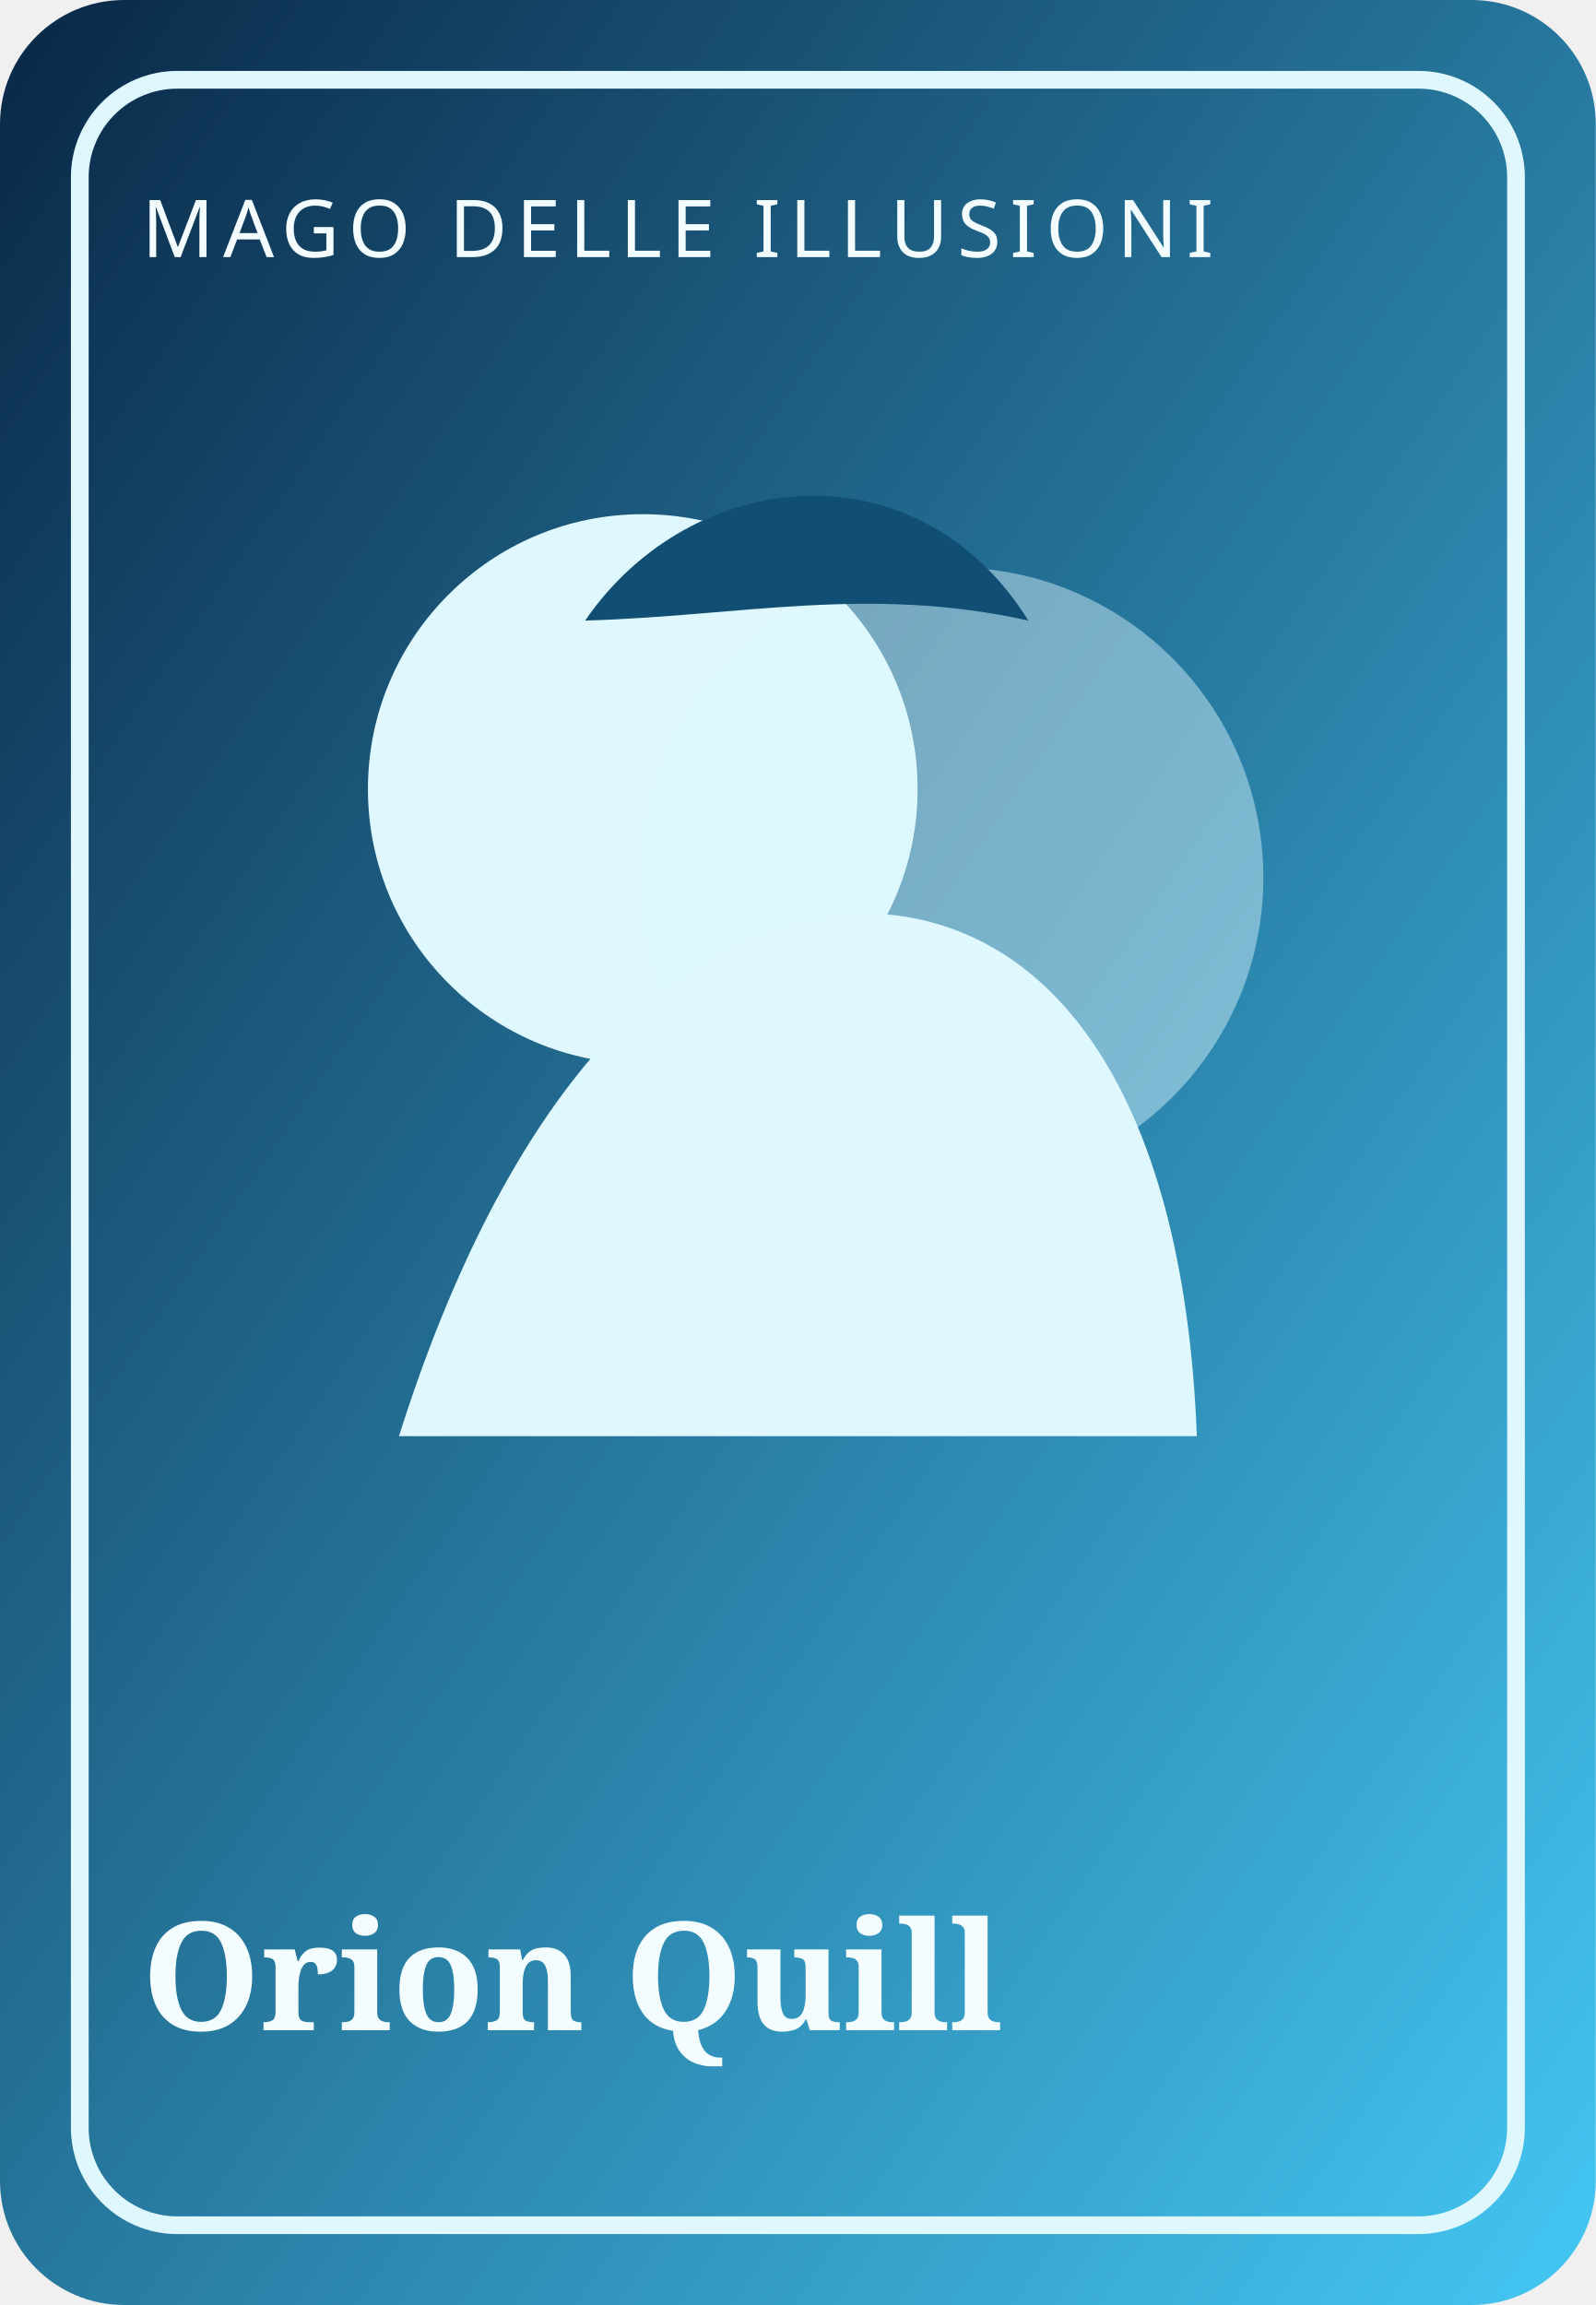
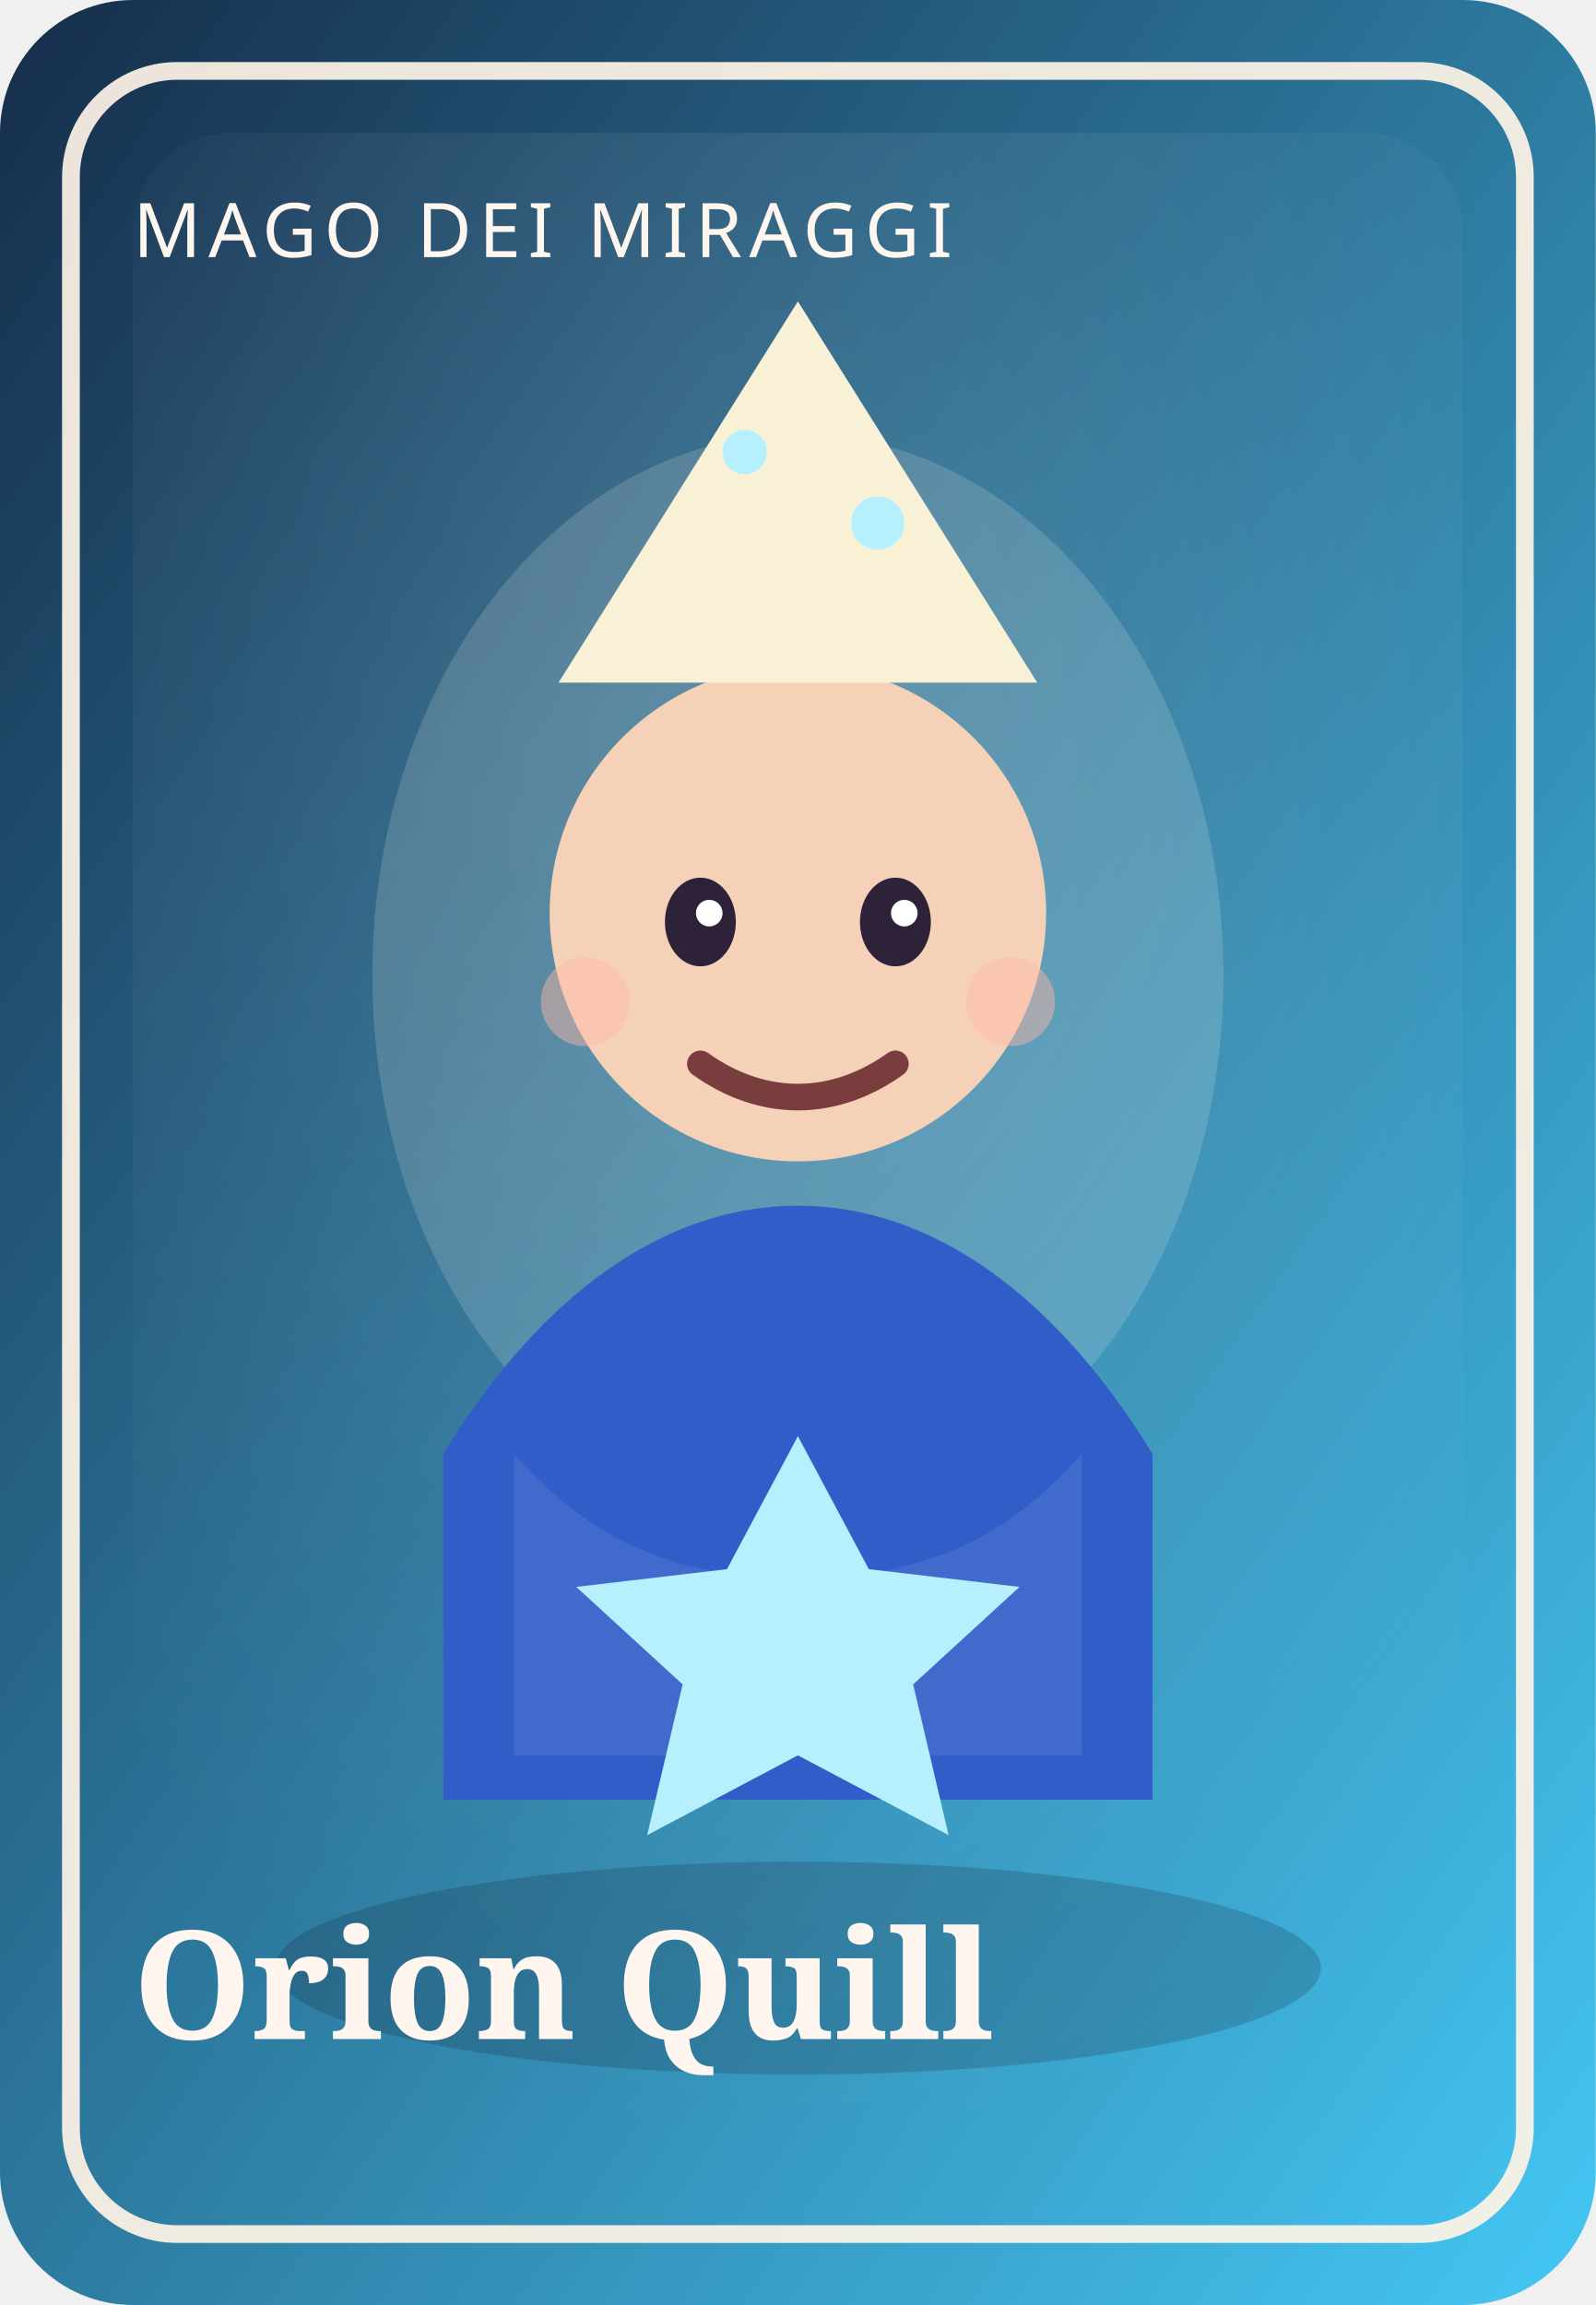
<svg xmlns="http://www.w3.org/2000/svg" viewBox="0 0 360 520">
  <defs>
-     <linearGradient id="g" x1="0%" y1="0%" x2="100%" y2="100%">
-       <stop offset="0%" stop-color="#092746" />
+     <linearGradient id="bg" x1="0%" y1="0%" x2="100%" y2="100%">
+       <stop offset="0%" stop-color="#162d4a" />
      <stop offset="100%" stop-color="#44c7f4" />
    </linearGradient>
+     <radialGradient id="glow" cx="50%" cy="30%" r="70%">
+       <stop offset="0%" stop-color="#ffffff" stop-opacity="0.34" />
+       <stop offset="100%" stop-color="#ffffff" stop-opacity="0" />
+     </radialGradient>
  </defs>
-   <rect width="360" height="520" rx="28" fill="url(#g)" />
-   <rect x="18" y="18" width="324" height="484" rx="22" fill="none" stroke="#dff8ff" stroke-width="4" />
-   <circle cx="145" cy="178" r="62" fill="#dff8ff" />
-   <circle cx="215" cy="198" r="70" fill="#dff8ff" fill-opacity="0.45" />
-   <path d="M90 324c24-76 62-118 104-118 42 0 73 39 76 118" fill="#dff8ff" />
-   <path d="M132 140c24-35 75-40 100 0-36-8-65-1-100 0z" fill="#104e74" />
-   <text x="32" y="58" font-size="18" fill="#f3fdff" font-family="'Trebuchet MS', sans-serif" letter-spacing="2">MAGO DELLE ILLUSIONI</text>
-   <text x="32" y="458" font-size="34" fill="#f3fdff" font-family="Georgia, serif" font-weight="700">Orion Quill</text>
+   <rect width="360" height="520" rx="30" fill="url(#bg)" />
+   <rect x="16" y="16" width="328" height="488" rx="24" fill="none" stroke="#fff4e6" stroke-width="4" opacity="0.92" />
+   <rect x="30" y="30" width="300" height="460" rx="22" fill="url(#glow)" opacity="0.38" />
+   <ellipse cx="180" cy="220" rx="96" ry="122" fill="#fff3e9" fill-opacity="0.16" />
+   <ellipse cx="180" cy="444" rx="118" ry="24" fill="#130d18" fill-opacity="0.18" />
+   <path d="M100 328c22-36 50-56 80-56s58 20 80 56v78H100z" fill="#315dc9" />
+   <path d="M116 328c16 18 34 28 64 28s48-10 64-28v68H116z" fill="#ffffff" fill-opacity="0.08" />
+   <circle cx="180" cy="206" r="56" fill="#f5d1b8" />
+   <path d="M126 154l54-86 54 86z" fill="#f9f1d6" />
+   <circle cx="168" cy="102" r="5" fill="#b6f0ff" />
+   <circle cx="198" cy="118" r="6" fill="#b6f0ff" />
+   <ellipse cx="158" cy="208" rx="8" ry="10" fill="#2d2238" />
+   <ellipse cx="202" cy="208" rx="8" ry="10" fill="#2d2238" />
+   <circle cx="160" cy="206" r="3" fill="#ffffff" />
+   <circle cx="204" cy="206" r="3" fill="#ffffff" />
+   <path d="M158 240c14 10 30 10 44 0" stroke="#7a3d3d" stroke-width="6" stroke-linecap="round" fill="none" />
+   <circle cx="132" cy="226" r="10" fill="#ffb8a6" fill-opacity="0.45" />
+   <circle cx="228" cy="226" r="10" fill="#ffb8a6" fill-opacity="0.45" />
+   <path d="M180 324l16 30 34 4-24 22 8 34-34-18-34 18 8-34-24-22 34-4z" fill="#b6f0ff" />
+   <text x="30" y="58" font-size="17" fill="#fff7ef" font-family="Trebuchet MS, sans-serif" letter-spacing="1.6">MAGO DEI MIRAGGI</text>
+   <text x="30" y="460" font-size="34" fill="#fff7ef" font-family="Georgia, serif" font-weight="700">Orion Quill</text>
</svg>
